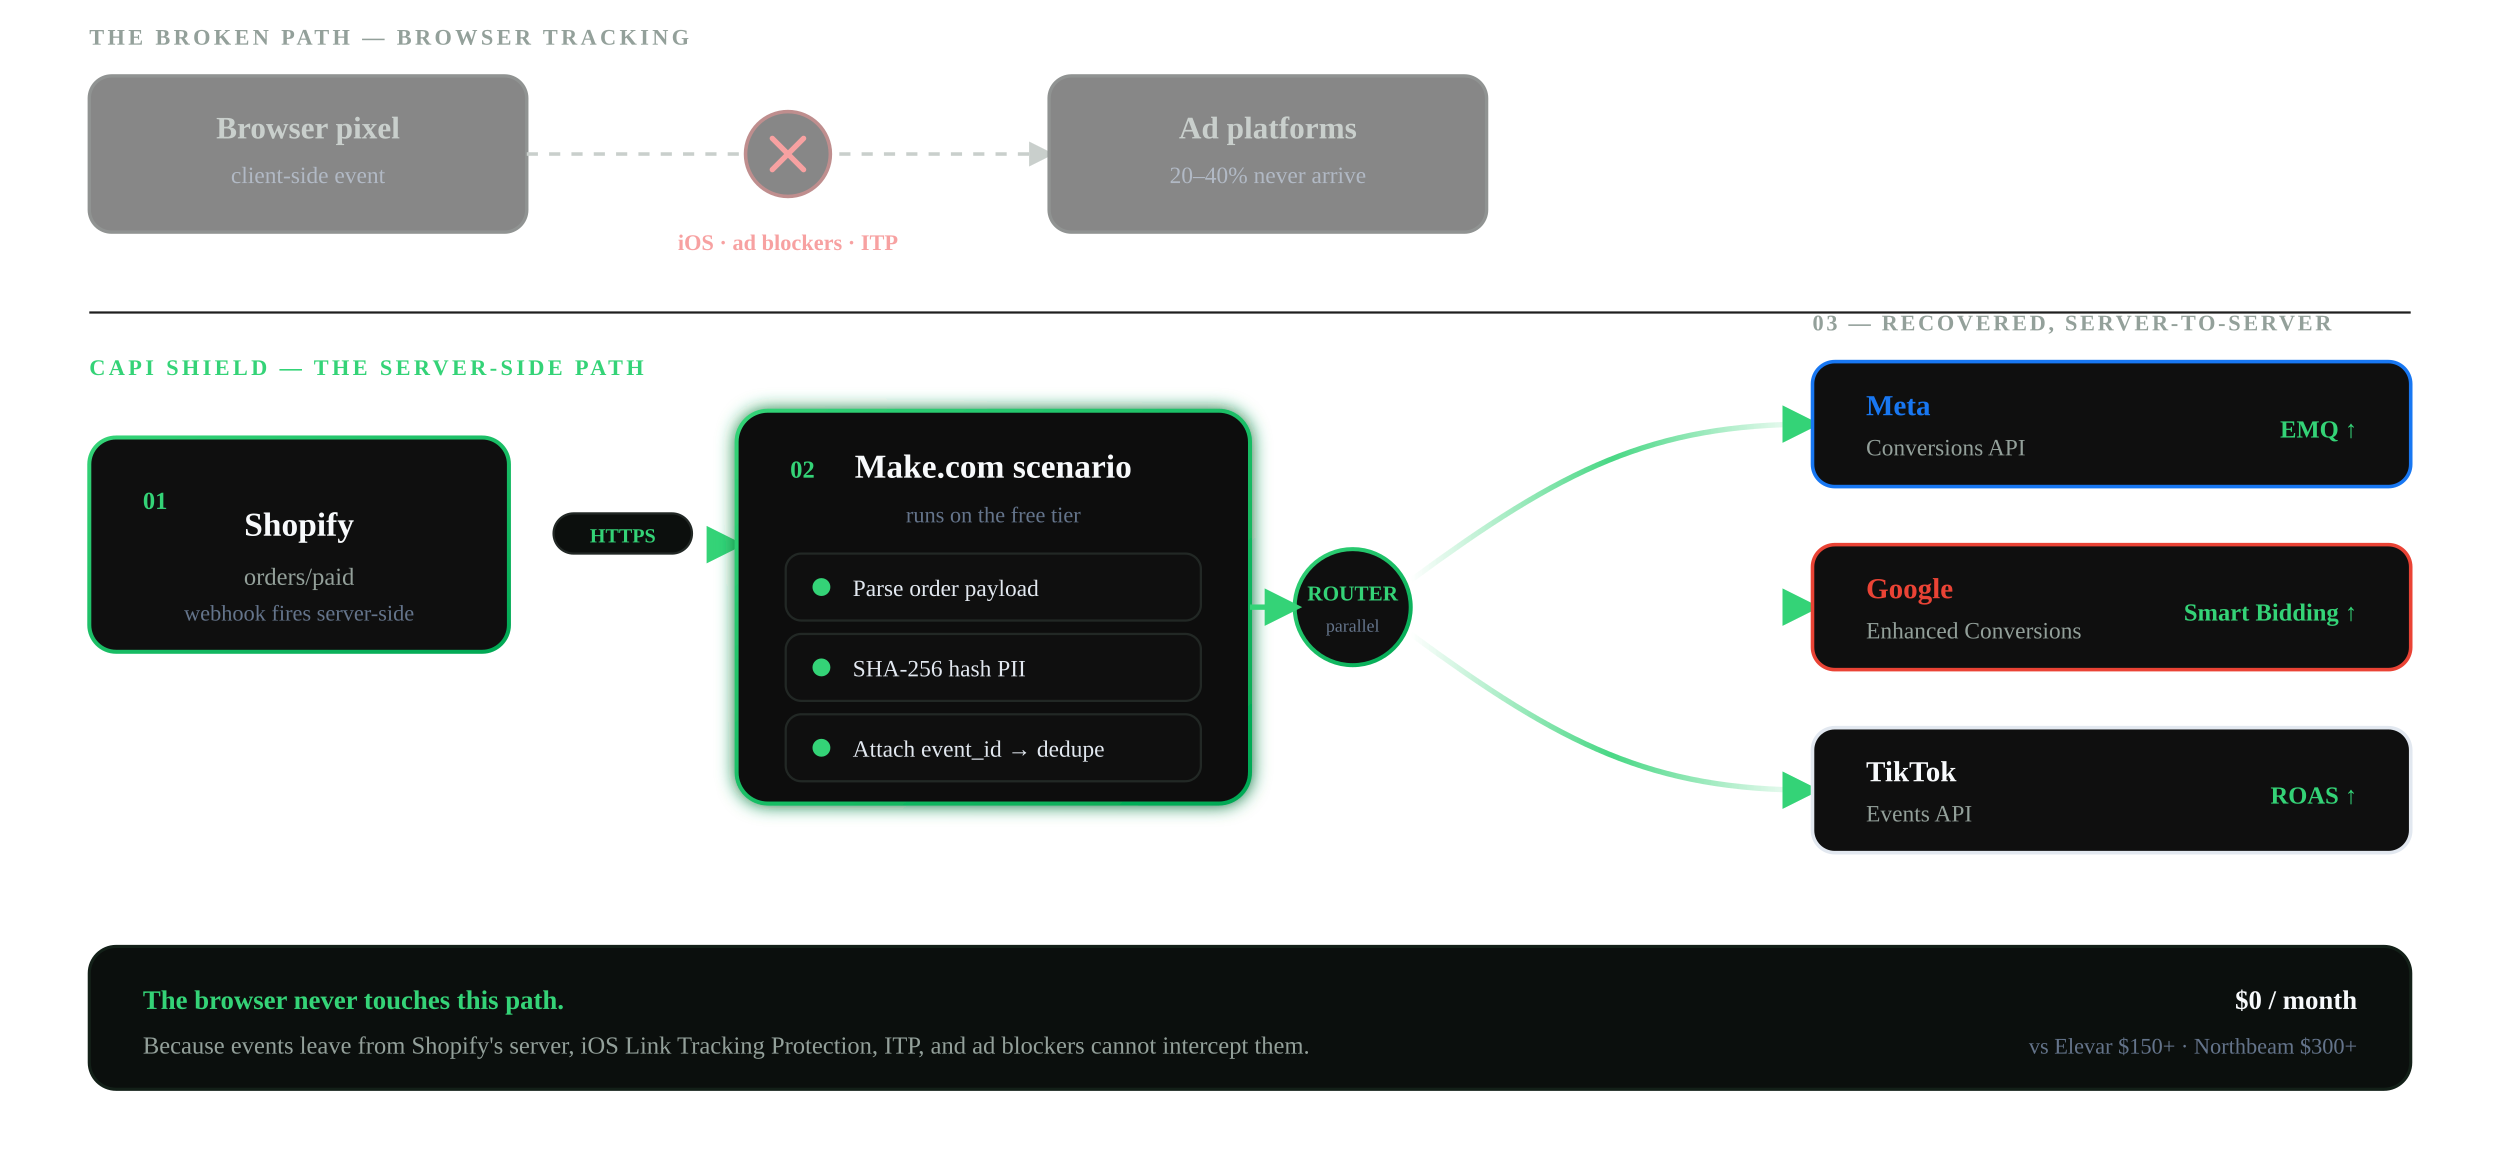
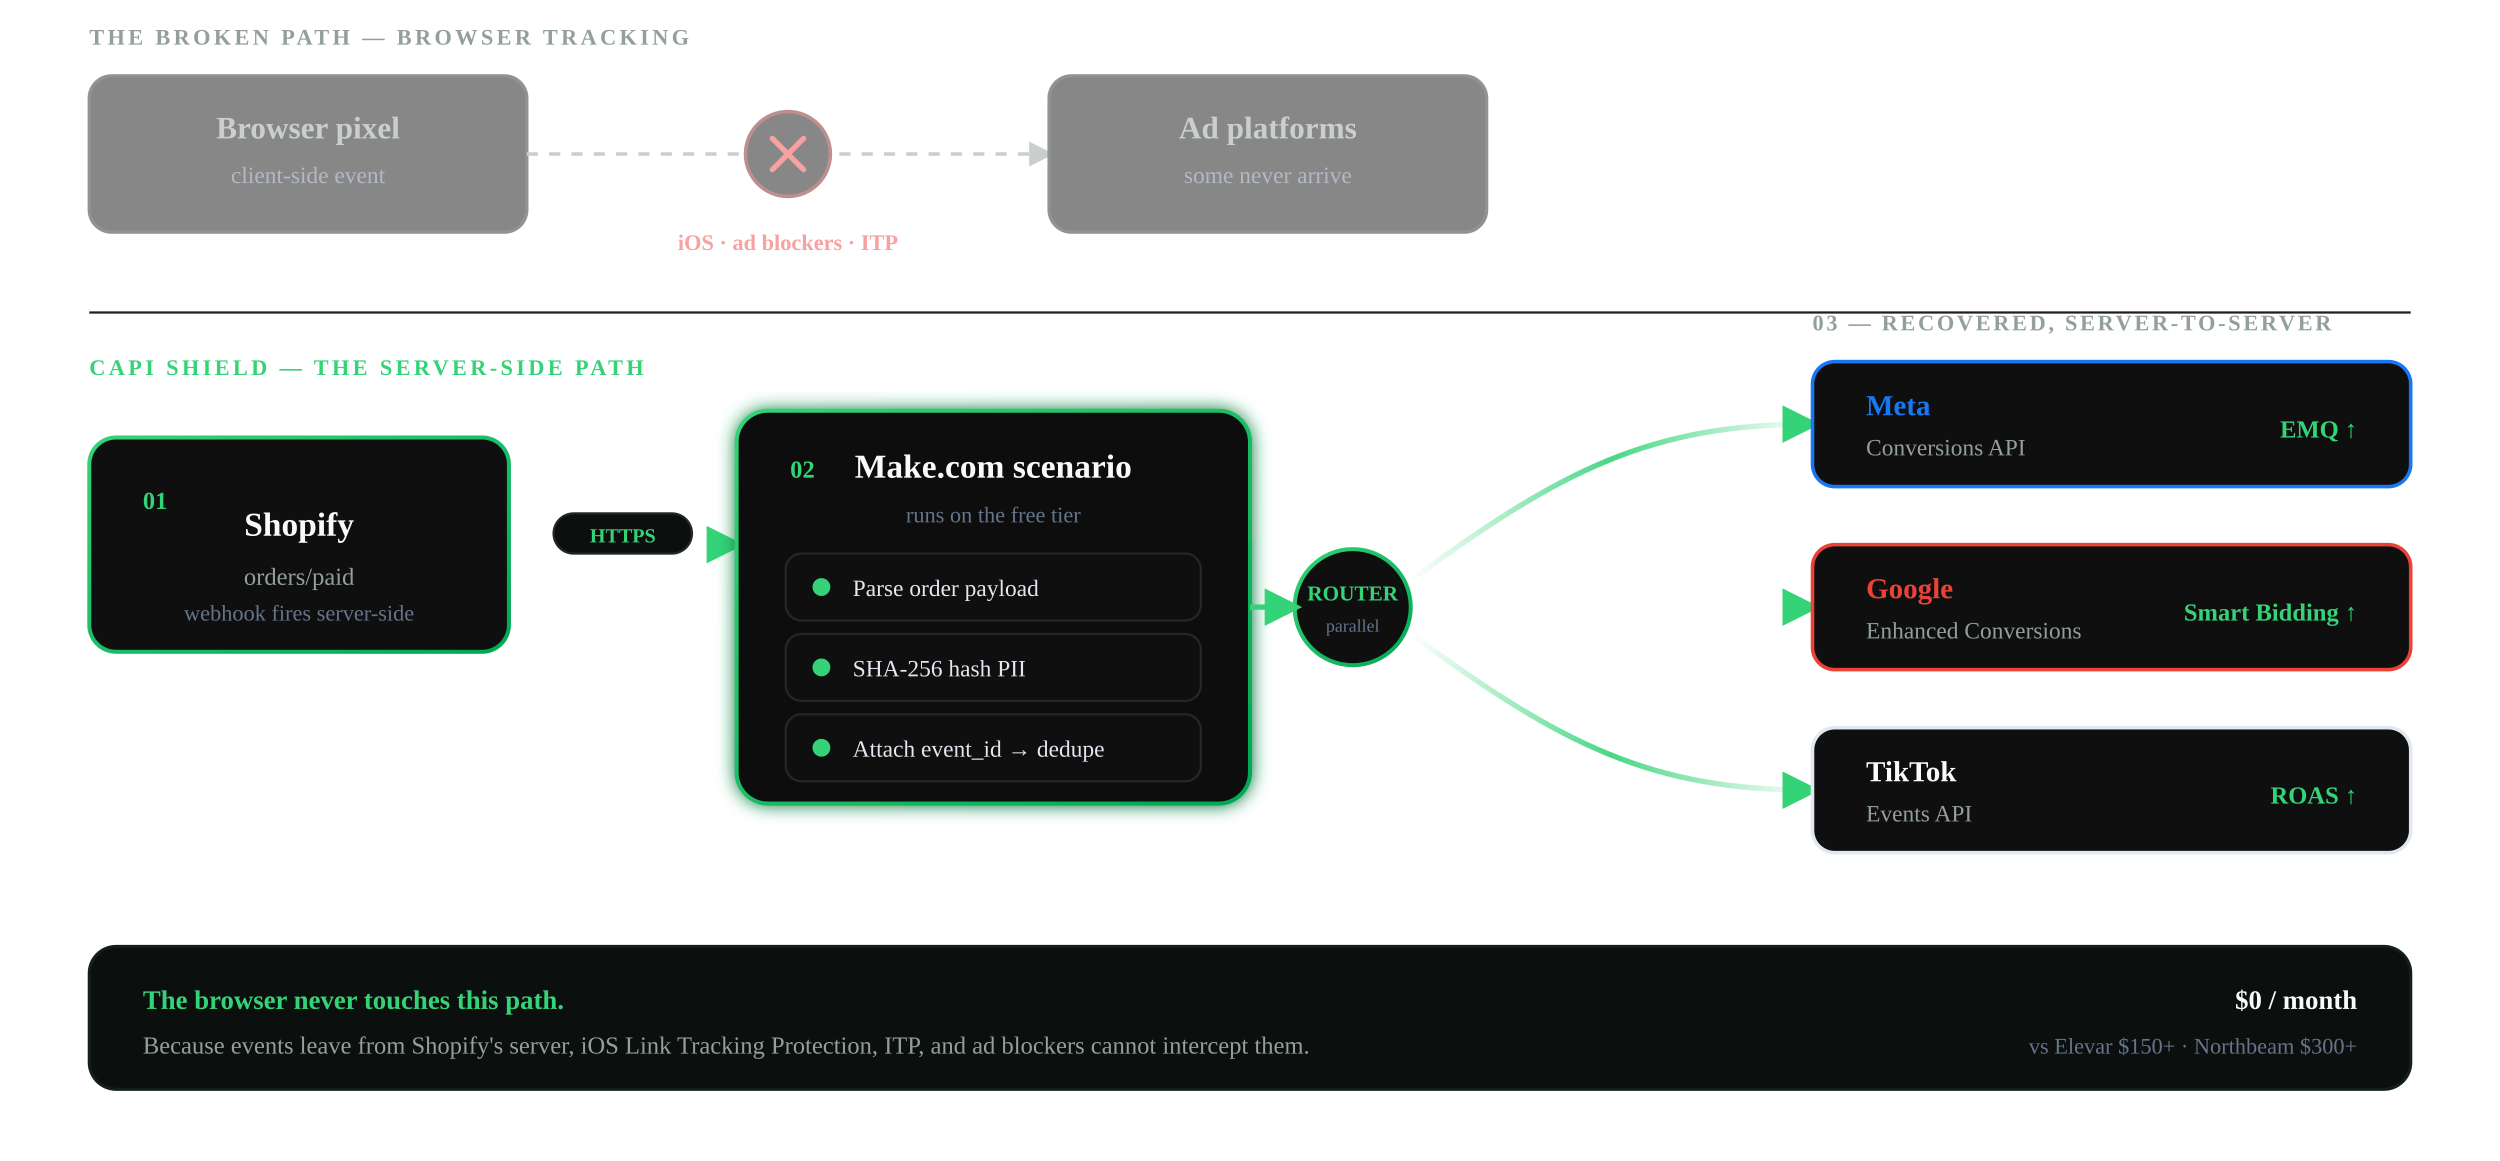
<svg xmlns="http://www.w3.org/2000/svg" role="img" aria-labelledby="capiFlowTitle capiFlowDesc" viewBox="0 0 1120 520" style="width:100%;height:auto;display:block;font-family:var(--mono,ui-monospace,Menlo,monospace);">
  <defs>
    <linearGradient id="capiGreen" x1="0" y1="0" x2="1" y2="1">
      <stop offset="0" stop-color="#34d377" />
      <stop offset="1" stop-color="#00a854" />
    </linearGradient>
    <linearGradient id="capiTrack" x1="0" y1="0" x2="1" y2="0">
      <stop offset="0" stop-color="#34d377" stop-opacity="0" />
      <stop offset="0.5" stop-color="#34d377" stop-opacity="0.9" />
      <stop offset="1" stop-color="#34d377" stop-opacity="0" />
    </linearGradient>
    <marker id="capiArrow" viewBox="0 0 10 10" refX="8" refY="5" markerWidth="7" markerHeight="7" orient="auto-start-reverse">
      <path d="M0 0 L10 5 L0 10 z" fill="#34d377" />
    </marker>
    <marker id="capiArrowDim" viewBox="0 0 10 10" refX="8" refY="5" markerWidth="7" markerHeight="7" orient="auto-start-reverse">
      <path d="M0 0 L10 5 L0 10 z" fill="#93a09a" />
    </marker>
    <filter id="capiGlow" x="-30%" y="-30%" width="160%" height="160%">
      <feGaussianBlur stdDeviation="4" result="b" />
      <feMerge>
        <feMergeNode in="b" />
        <feMergeNode in="SourceGraphic" />
      </feMerge>
    </filter>
  </defs>
  <g opacity="0.5">
    <rect x="40" y="34" width="196" height="70" rx="10" fill="#0f0f0f" stroke="#222825" stroke-width="1.5" />
    <text x="138" y="62" text-anchor="middle" fill="#93a09a" font-size="14" font-weight="700">Browser pixel</text>
    <text x="138" y="82" text-anchor="middle" fill="#64748b" font-size="10.5">client-side event</text>
    <line x1="236" y1="69" x2="470" y2="69" stroke="#93a09a" stroke-width="1.6" stroke-dasharray="5 5" marker-end="url(#capiArrowDim)" />
    <g transform="translate(353 69)">
      <circle r="19" fill="#0f0f0f" stroke="#7f1d1d" stroke-width="1.6" />
      <path d="M-7 -7 L7 7 M7 -7 L-7 7" stroke="#ef4444" stroke-width="2.4" stroke-linecap="round" />
    </g>
    <text x="353" y="112" text-anchor="middle" fill="#ef4444" font-size="10" font-weight="700">iOS · ad blockers · ITP</text>
    <rect x="470" y="34" width="196" height="70" rx="10" fill="#0f0f0f" stroke="#222825" stroke-width="1.5" />
    <text x="568" y="62" text-anchor="middle" fill="#93a09a" font-size="14" font-weight="700">Ad platforms</text>
-     <text x="568" y="82" text-anchor="middle" fill="#64748b" font-size="10.5">20–40% never arrive</text>
+     <text x="568" y="82" text-anchor="middle" fill="#64748b" font-size="10.5">some never arrive</text>
  </g>
  <text x="40" y="20" fill="#93a09a" font-size="10" font-weight="700" letter-spacing="1.5">THE BROKEN PATH — BROWSER TRACKING</text>
  <line x1="40" y1="140" x2="1080" y2="140" stroke="#1f1f1f" stroke-width="1" />
  <text x="40" y="168" fill="#34d377" font-size="10" font-weight="800" letter-spacing="1.5">CAPI SHIELD — THE SERVER-SIDE PATH</text>
  <g>
    <rect x="40" y="196" width="188" height="96" rx="12" fill="#0f0f0f" stroke="url(#capiGreen)" stroke-width="1.8" />
    <text x="64" y="228" fill="#34d377" font-size="11" font-weight="800">01</text>
    <text x="134" y="240" text-anchor="middle" fill="#f8fafc" font-size="15" font-weight="800">Shopify</text>
    <text x="134" y="262" text-anchor="middle" fill="#93a09a" font-size="11">orders/paid</text>
    <text x="134" y="278" text-anchor="middle" fill="#64748b" font-size="10">webhook fires server-side</text>
  </g>
  <line x1="228" y1="244" x2="330" y2="244" stroke="url(#capiTrack)" stroke-width="2.4" marker-end="url(#capiArrow)" />
  <rect x="248" y="230" width="62" height="18" rx="9" fill="#0c0f0d" stroke="#222825" stroke-width="1" />
  <text x="279" y="243" text-anchor="middle" fill="#34d377" font-size="9" font-weight="700">HTTPS</text>
  <g>
    <rect x="330" y="184" width="230" height="176" rx="14" fill="#0b0f0d" stroke="url(#capiGreen)" stroke-width="1.8" filter="url(#capiGlow)" />
    <text x="354" y="214" fill="#34d377" font-size="11" font-weight="800">02</text>
    <text x="445" y="214" text-anchor="middle" fill="#f8fafc" font-size="15" font-weight="800">Make.com scenario</text>
    <text x="445" y="234" text-anchor="middle" fill="#64748b" font-size="10">runs on the free tier</text>
    <g>
      <rect x="352" y="248" width="186" height="30" rx="7" fill="#0f0f0f" stroke="#222825" stroke-width="1" />
      <circle cx="368" cy="263" r="4" fill="#34d377" />
      <text x="382" y="267" fill="#e2e8f0" font-size="10.5">Parse order payload</text>
      <rect x="352" y="284" width="186" height="30" rx="7" fill="#0f0f0f" stroke="#222825" stroke-width="1" />
      <circle cx="368" cy="299" r="4" fill="#34d377" />
      <text x="382" y="303" fill="#e2e8f0" font-size="10.5">SHA-256 hash PII</text>
      <rect x="352" y="320" width="186" height="30" rx="7" fill="#0f0f0f" stroke="#222825" stroke-width="1" />
      <circle cx="368" cy="335" r="4" fill="#34d377" />
      <text x="382" y="339" fill="#e2e8f0" font-size="10.5">Attach event_id → dedupe</text>
    </g>
  </g>
  <g>
    <circle cx="606" cy="272" r="26" fill="#0f0f0f" stroke="url(#capiGreen)" stroke-width="1.8" />
    <text x="606" y="269" text-anchor="middle" fill="#34d377" font-size="9.5" font-weight="800">ROUTER</text>
    <text x="606" y="283" text-anchor="middle" fill="#64748b" font-size="8">parallel</text>
  </g>
  <line x1="560" y1="272" x2="580" y2="272" stroke="#34d377" stroke-width="2.4" marker-end="url(#capiArrow)" />
  <path d="M632 260 C 700 210, 740 190, 812 190" fill="none" stroke="url(#capiTrack)" stroke-width="2.4" marker-end="url(#capiArrow)" />
  <path d="M634 272 C 720 272, 740 272, 812 272" fill="none" stroke="url(#capiTrack)" stroke-width="2.4" marker-end="url(#capiArrow)" />
  <path d="M632 284 C 700 334, 740 354, 812 354" fill="none" stroke="url(#capiTrack)" stroke-width="2.4" marker-end="url(#capiArrow)" />
  <g>
    <rect x="812" y="162" width="268" height="56" rx="10" fill="#0f0f0f" stroke="#1877f2" stroke-width="1.6" />
    <text x="836" y="186" fill="#1877f2" font-size="13" font-weight="800">Meta</text>
    <text x="836" y="204" fill="#93a09a" font-size="10.5">Conversions API</text>
    <text x="1056" y="196" text-anchor="end" fill="#34d377" font-size="11" font-weight="800">EMQ ↑</text>
    <rect x="812" y="244" width="268" height="56" rx="10" fill="#0f0f0f" stroke="#ea4335" stroke-width="1.6" />
    <text x="836" y="268" fill="#ea4335" font-size="13" font-weight="800">Google</text>
    <text x="836" y="286" fill="#93a09a" font-size="10.5">Enhanced Conversions</text>
    <text x="1056" y="278" text-anchor="end" fill="#34d377" font-size="11" font-weight="800">Smart Bidding ↑</text>
    <rect x="812" y="326" width="268" height="56" rx="10" fill="#0f0f0f" stroke="#e2e8f0" stroke-width="1.6" />
    <text x="836" y="350" fill="#f8fafc" font-size="13" font-weight="800">TikTok</text>
    <text x="836" y="368" fill="#93a09a" font-size="10.5">Events API</text>
    <text x="1056" y="360" text-anchor="end" fill="#34d377" font-size="11" font-weight="800">ROAS ↑</text>
  </g>
  <text x="812" y="148" fill="#93a09a" font-size="10" font-weight="700" letter-spacing="1.2">03 — RECOVERED, SERVER-TO-SERVER</text>
  <g>
    <rect x="40" y="424" width="1040" height="64" rx="12" fill="#0b0f0d" stroke="#132018" stroke-width="1.4" />
    <text x="64" y="452" fill="#34d377" font-size="12" font-weight="800">The browser never touches this path.</text>
    <text x="64" y="472" fill="#93a09a" font-size="11">Because events leave from Shopify's server, iOS Link Tracking Protection, ITP, and ad blockers cannot intercept them.</text>
    <text x="1056" y="452" text-anchor="end" fill="#f8fafc" font-size="12" font-weight="800">$0 / month</text>
    <text x="1056" y="472" text-anchor="end" fill="#64748b" font-size="10">vs Elevar $150+ · Northbeam $300+</text>
  </g>
</svg>
